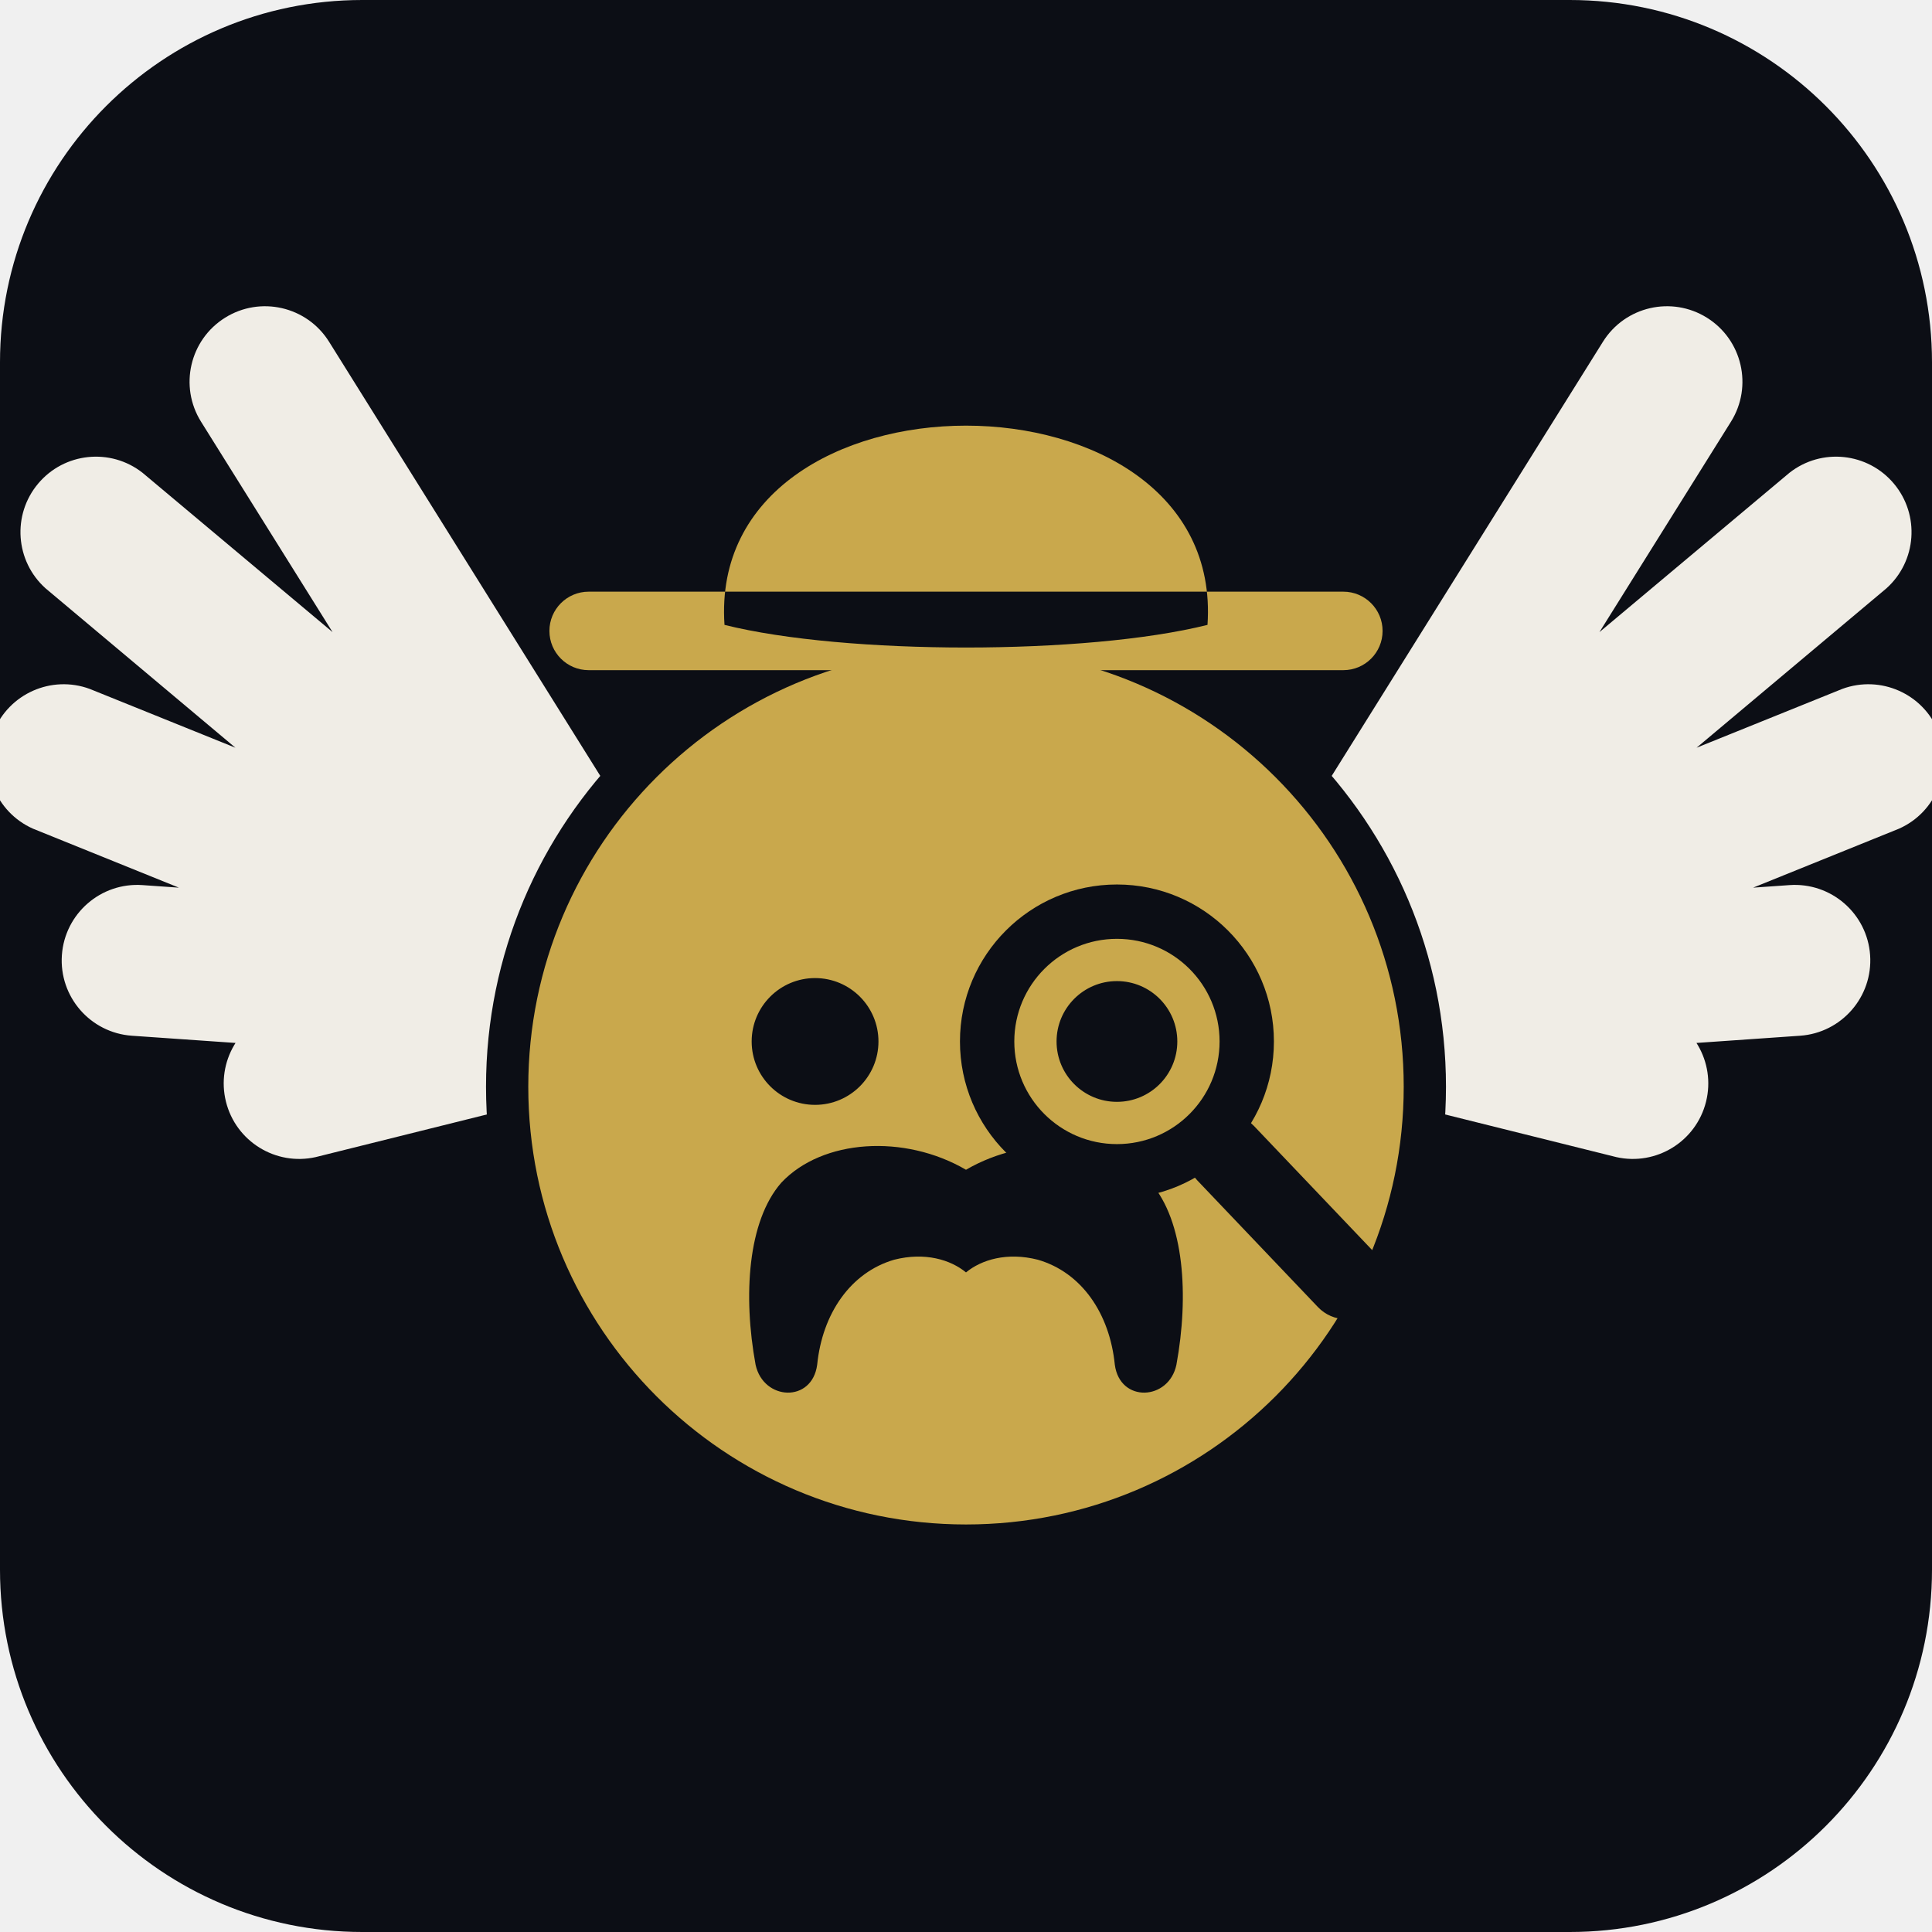
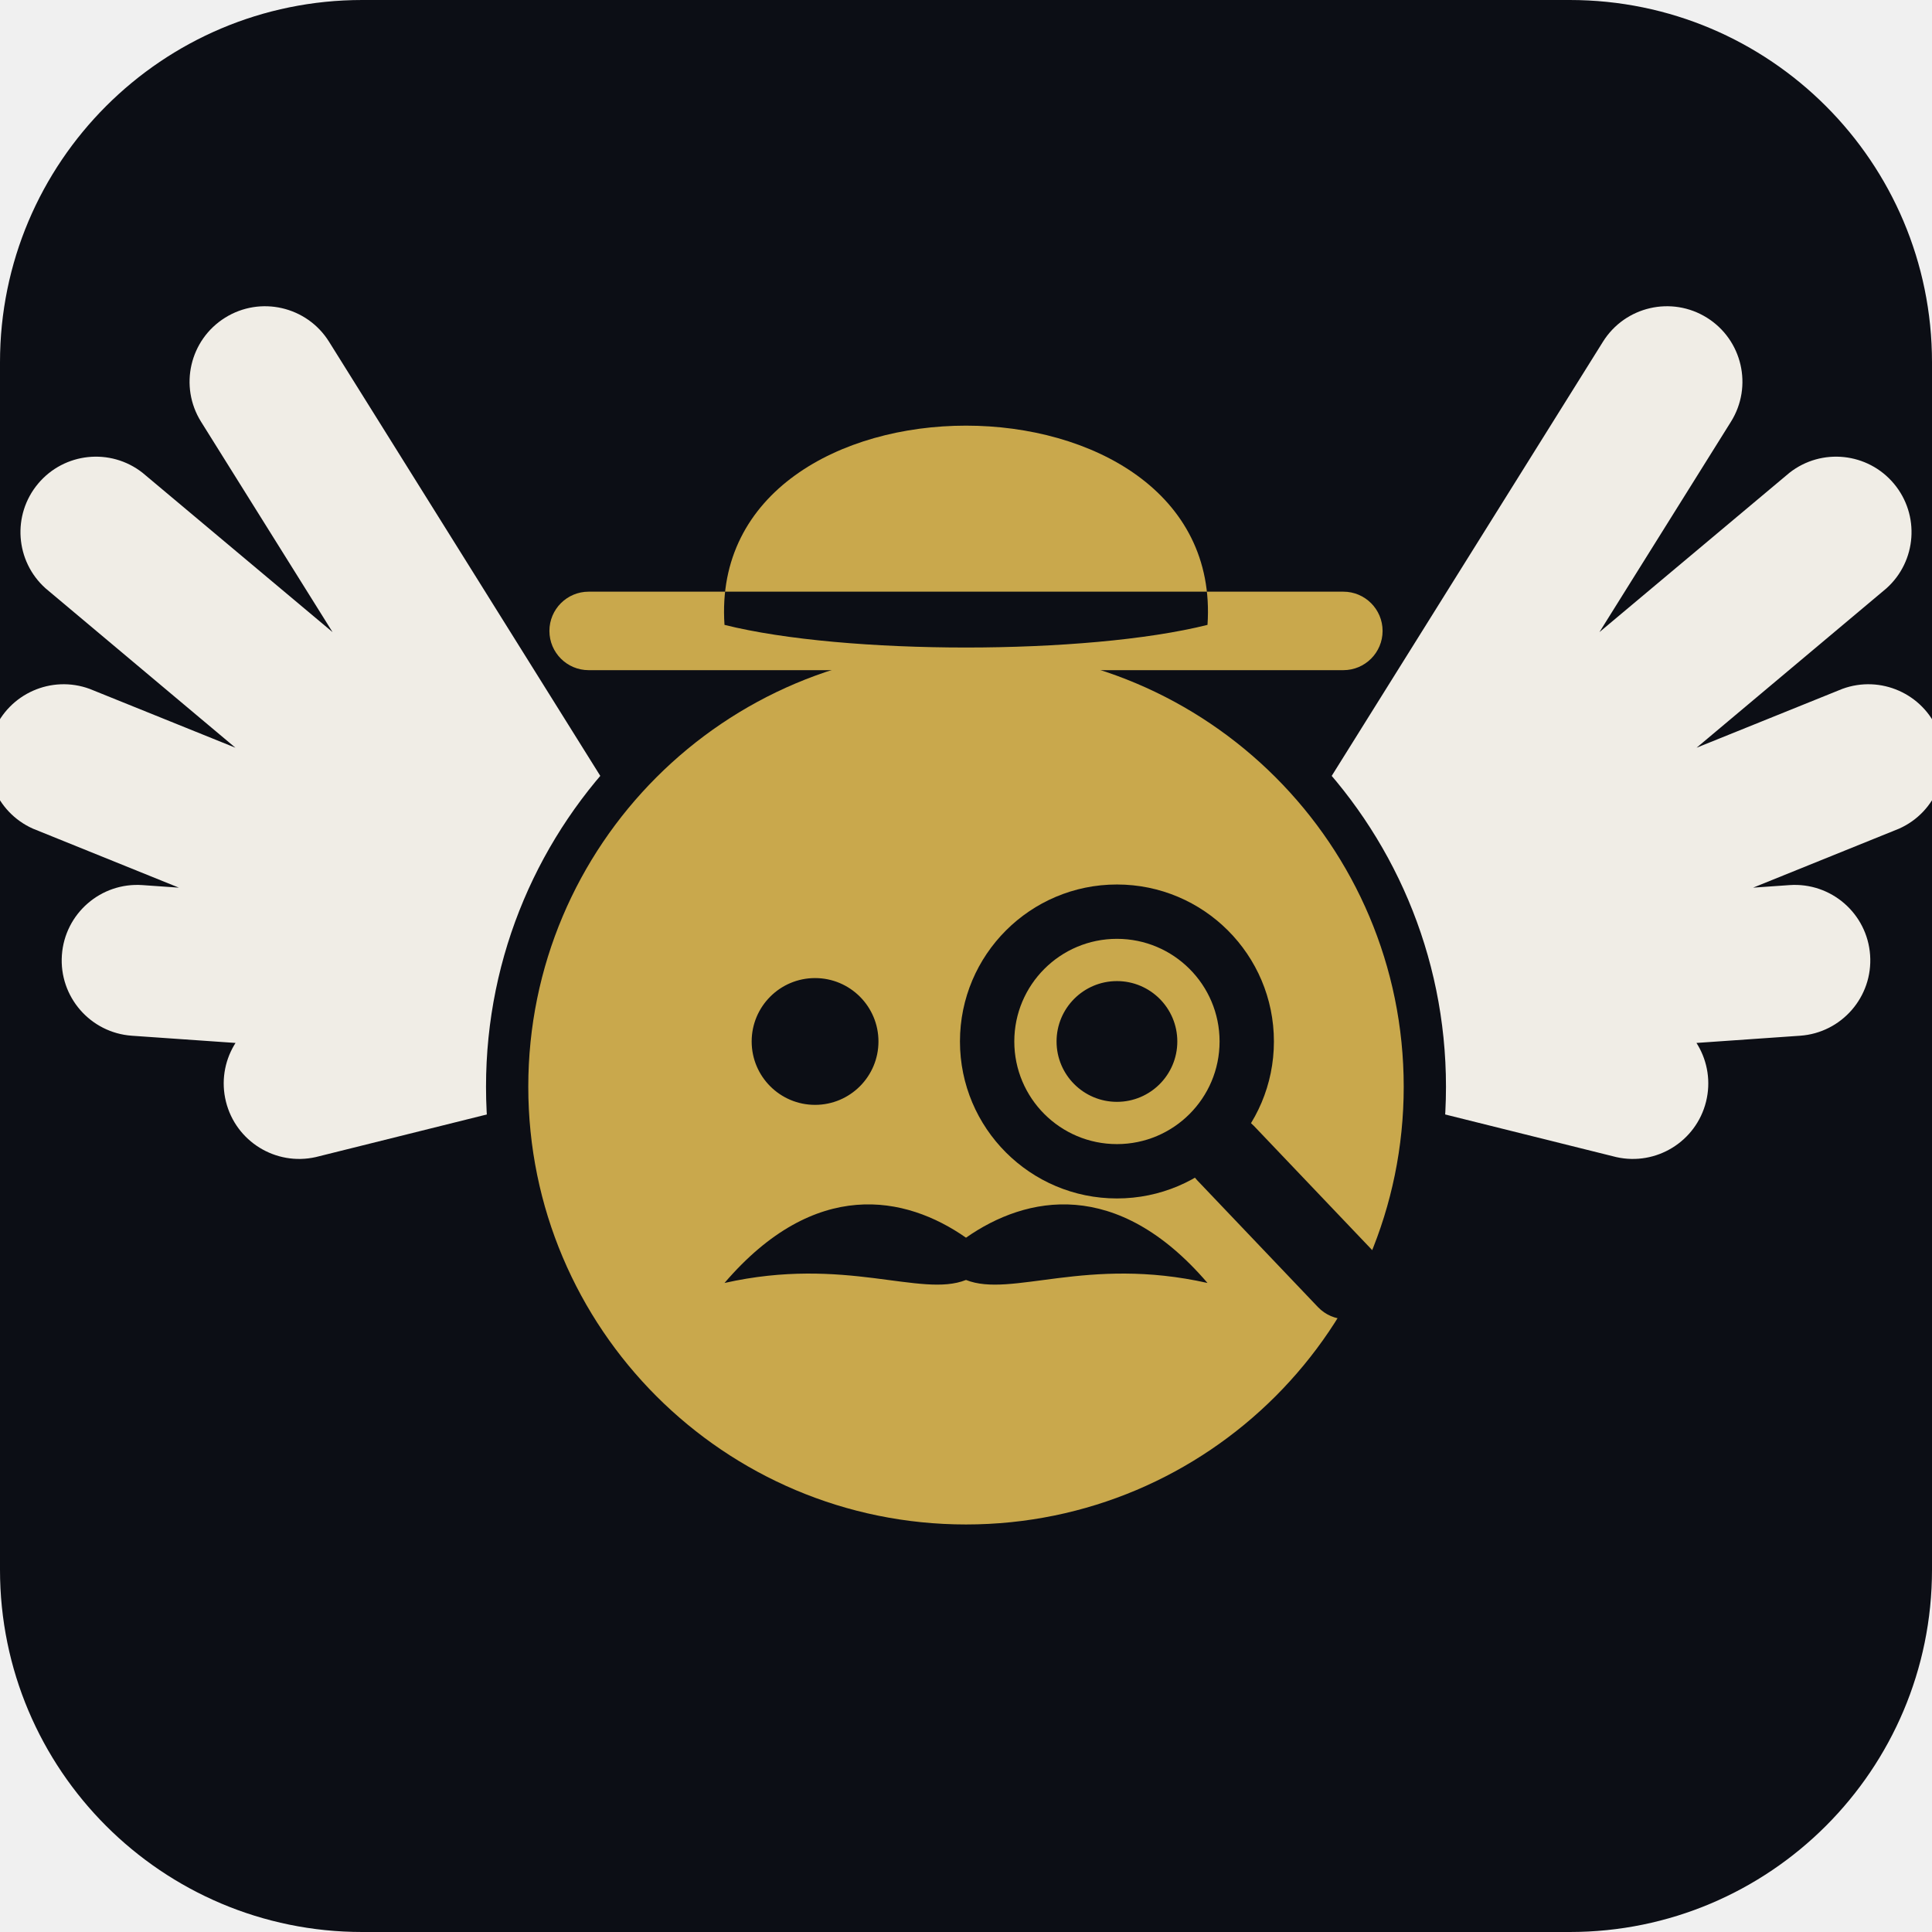
<svg xmlns="http://www.w3.org/2000/svg" viewBox="0 0 64 64">
  <rect width="64" height="64" rx="12" fill="#0c0e15" />
  <defs>
    <mask id="mfav" maskUnits="userSpaceOnUse" x="0" y="0" width="64" height="64">
      <rect width="64" height="64" fill="#ffffff" />
-       <path fill="#000000" d="M24.9 34.5A2.1 2.1 0 1 0 29.1 34.5A2.1 2.1 0 1 0 24.9 34.5ZM35 34.5A2 2 0 1 0 39 34.5A2 2 0 1 0 35 34.5ZM39.66 39.1L43.66 43.3A1.3 1.3 0 0 0 45.54 41.5L41.54 37.3A1.3 1.3 0 0 0 39.66 39.1ZM32 38.75C34.04 37.56 36.76 37.73 38.12 39.18C39.23 40.45 39.39 42.92 38.97 45.21C38.72 46.4 37.1 46.48 36.93 45.21C36.76 43.51 35.83 42.15 34.38 41.73C33.36 41.47 32.51 41.73 32 42.15C31.49 41.73 30.64 41.47 29.62 41.73C28.18 42.15 27.24 43.51 27.07 45.21C26.9 46.48 25.29 46.4 25.03 45.21C24.61 42.92 24.77 40.45 25.88 39.18C27.24 37.73 29.96 37.56 32 38.75Z" />
+       <path fill="#000000" d="M24.9 34.5A2.1 2.1 0 1 0 29.1 34.5A2.1 2.1 0 1 0 24.9 34.5ZM35 34.5A2 2 0 1 0 39 34.5A2 2 0 1 0 35 34.5ZM39.66 39.1L43.66 43.3A1.3 1.3 0 0 0 45.54 41.5L41.54 37.3A1.3 1.3 0 0 0 39.66 39.1ZM24 42.5C27 39 30 39.6 32 41C34 39.6 37 39 40 42.5C36 41.6 33.5 43 32 42.4C30.5 43 28 41.6 24 42.5Z" />
      <path fill="#000000" fill-rule="evenodd" d="M31.8 34.5A5.2 5.2 0 1 0 42.2 34.5A5.2 5.2 0 1 0 31.8 34.5ZM33.6 34.5A3.4 3.4 0 1 0 40.4 34.5A3.4 3.4 0 1 0 33.6 34.5Z" />
    </mask>
    <mask id="wfav" maskUnits="userSpaceOnUse" x="0" y="0" width="64" height="64">
      <rect width="64" height="64" fill="#ffffff" />
      <path fill="#000000" d="M16.1 36A15.9 15.9 0 1 0 47.9 36A15.9 15.9 0 1 0 16.1 36Z" />
    </mask>
  </defs>
  <path fill="#f0ede6" mask="url(#wfav)" d="M23.62 31.68L10.9 11.32A2.5 2.5 0 0 0 6.66 13.97L19.38 34.32A2.5 2.5 0 0 0 23.62 31.68ZM23.11 31.08L4.72 15.66A2.5 2.5 0 0 0 1.51 19.49L19.89 34.92A2.5 2.5 0 0 0 23.11 31.08ZM22.44 30.68L2.97 22.82A2.5 2.5 0 0 0 1.09 27.45L20.56 35.32A2.5 2.5 0 0 0 22.44 30.68ZM21.67 30.51L4.72 29.32A2.5 2.5 0 0 0 4.37 34.31L21.33 35.49A2.5 2.5 0 0 0 21.67 30.51ZM20.9 30.57L9.25 33.48A2.5 2.5 0 0 0 10.46 38.33L22.1 35.43A2.5 2.5 0 0 0 20.9 30.57ZM44.62 34.32L57.34 13.97A2.5 2.5 0 0 0 53.1 11.32L40.38 31.68A2.5 2.5 0 0 0 44.62 34.32ZM44.11 34.92L62.49 19.49A2.5 2.5 0 0 0 59.28 15.66L40.89 31.08A2.5 2.5 0 0 0 44.11 34.92ZM43.44 35.32L62.91 27.45A2.5 2.5 0 0 0 61.03 22.82L41.56 30.68A2.5 2.5 0 0 0 43.44 35.32ZM42.67 35.49L59.63 34.31A2.5 2.5 0 0 0 59.28 29.32L42.33 30.51A2.5 2.5 0 0 0 42.67 35.49ZM41.9 35.43L53.54 38.33A2.5 2.5 0 0 0 54.75 33.48L43.1 30.57A2.5 2.5 0 0 0 41.9 35.43Z" />
  <path fill="#c9a84c" mask="url(#mfav)" d="M17.5 36A14.5 14.5 0 1 0 46.5 36A14.5 14.5 0 1 0 17.5 36Z" />
  <path fill="#c9a84c" d="M24 20.7C23.4 11.9 40.6 11.9 40 20.7C36 21.7 28 21.7 24 20.7ZM19.5 22.2L44.5 22.2A1.3 1.3 0 0 0 44.5 19.6L19.5 19.6A1.3 1.3 0 0 0 19.5 22.2Z" />
</svg>
